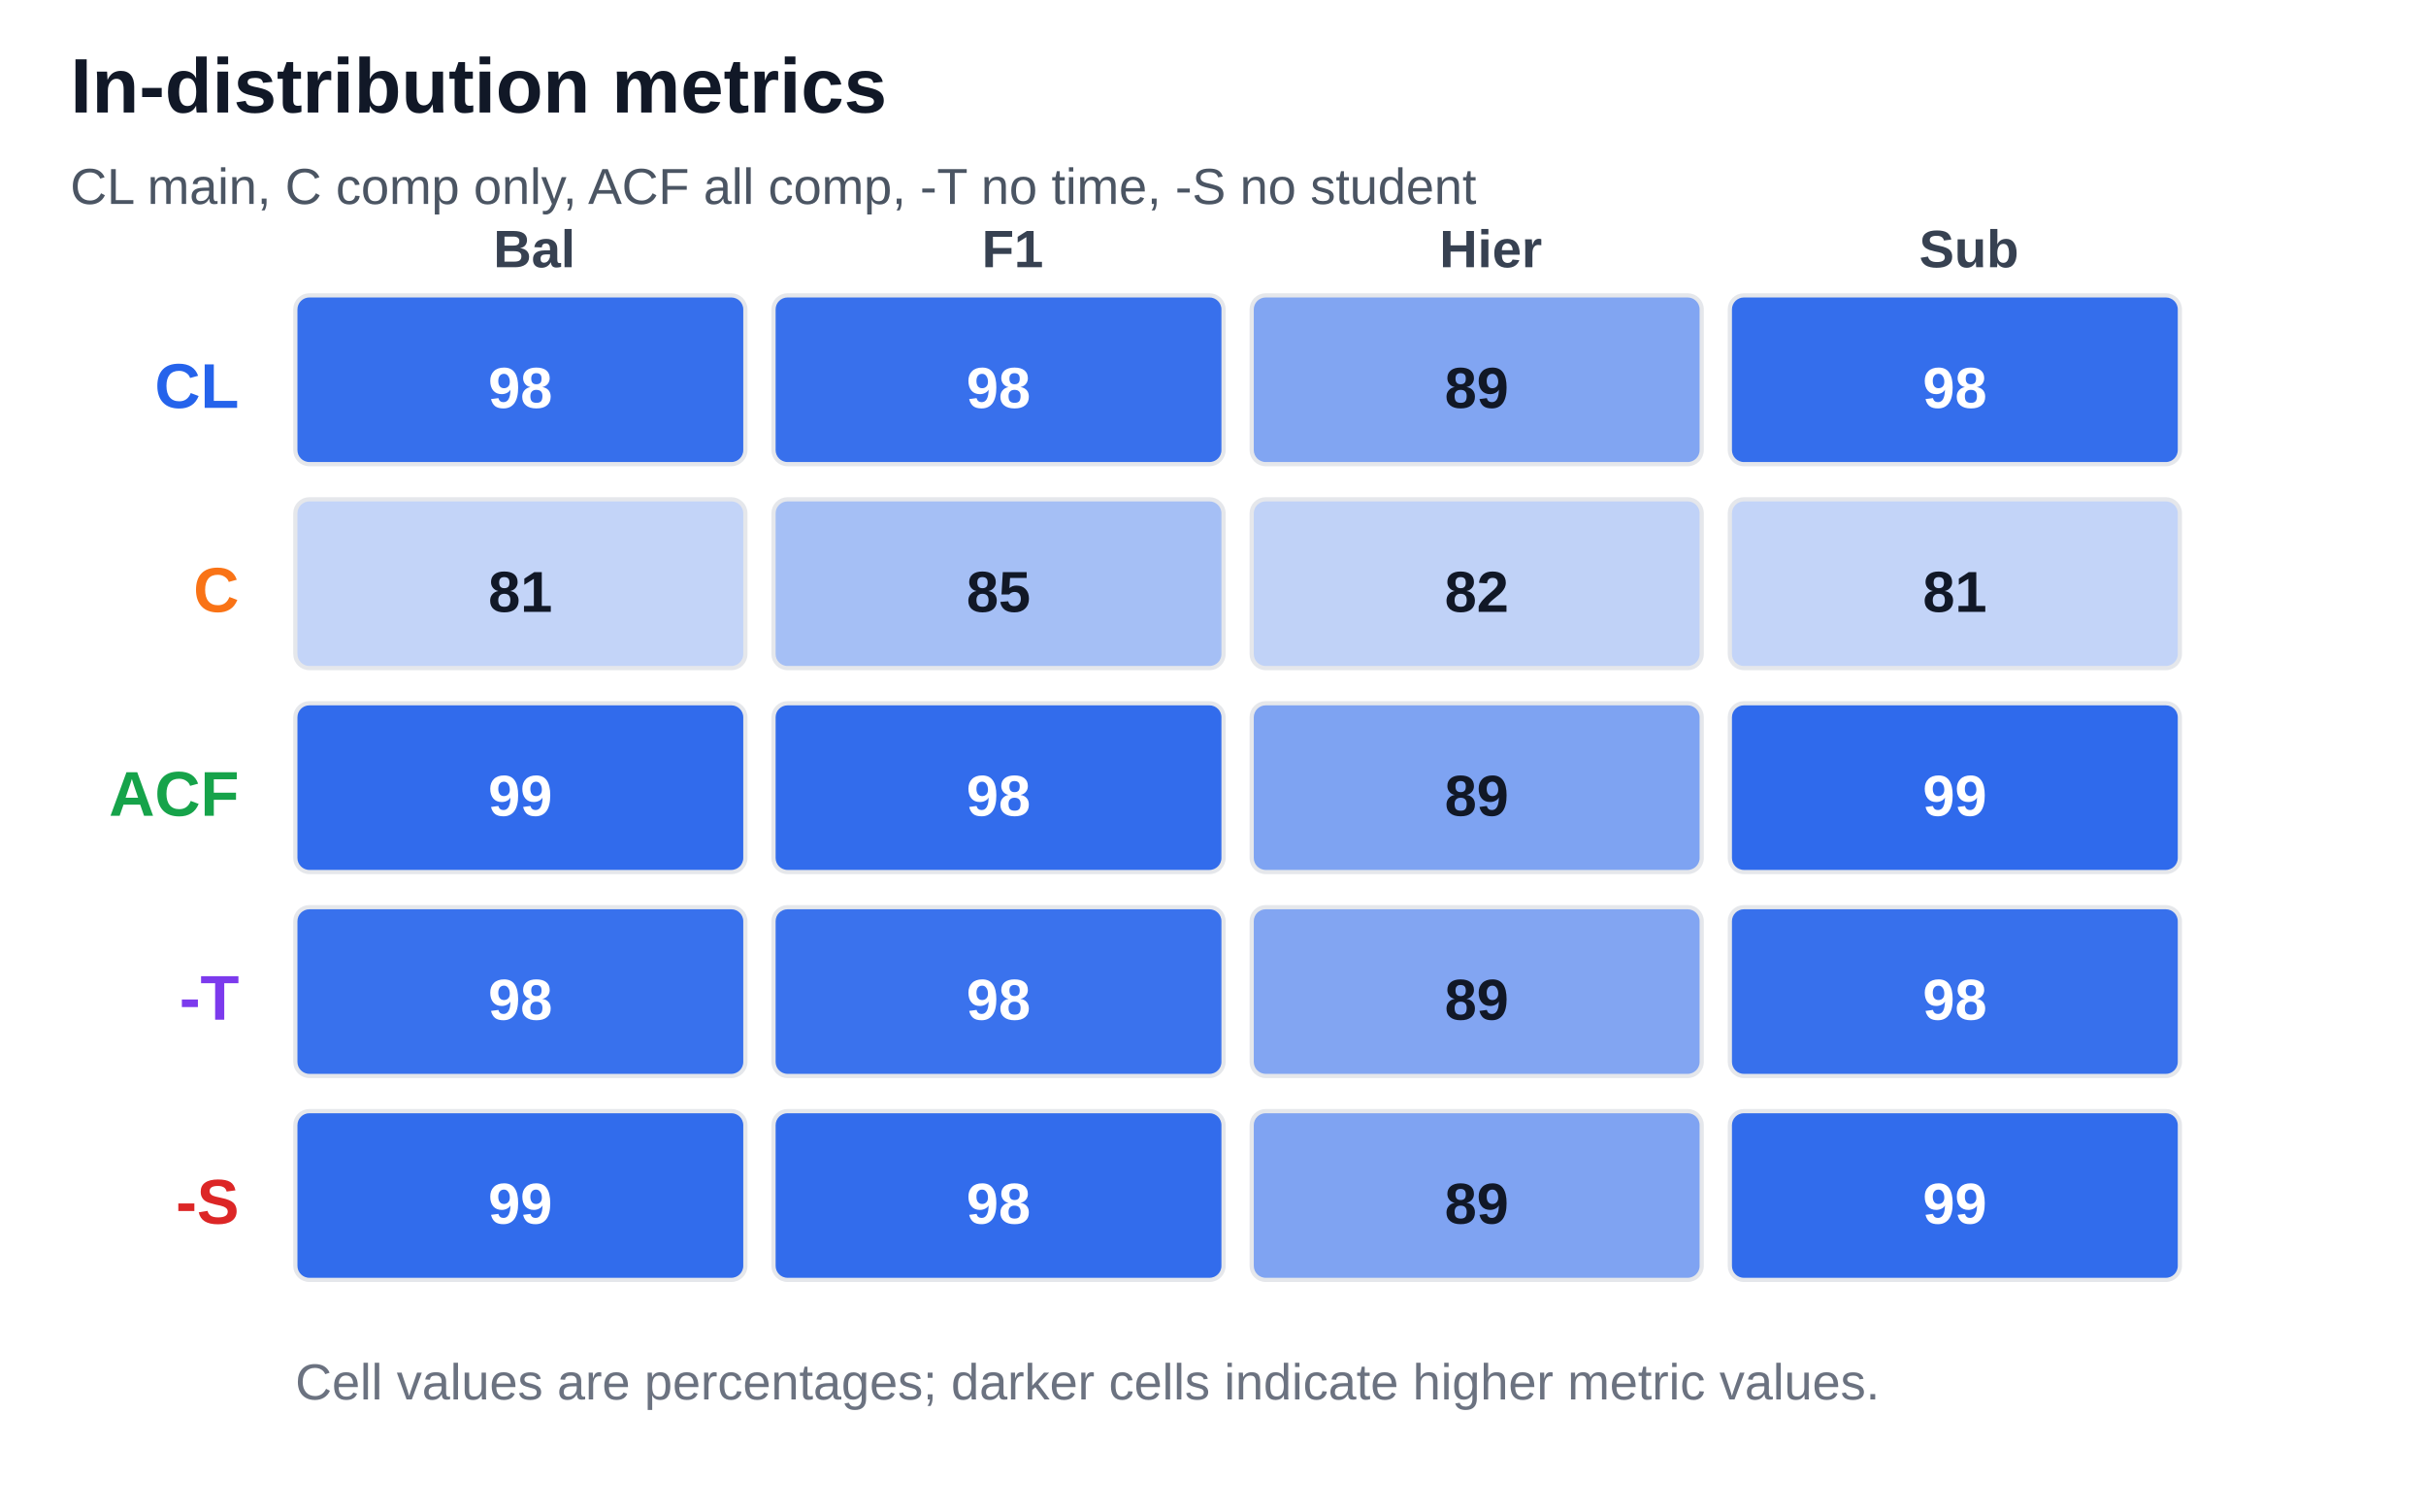
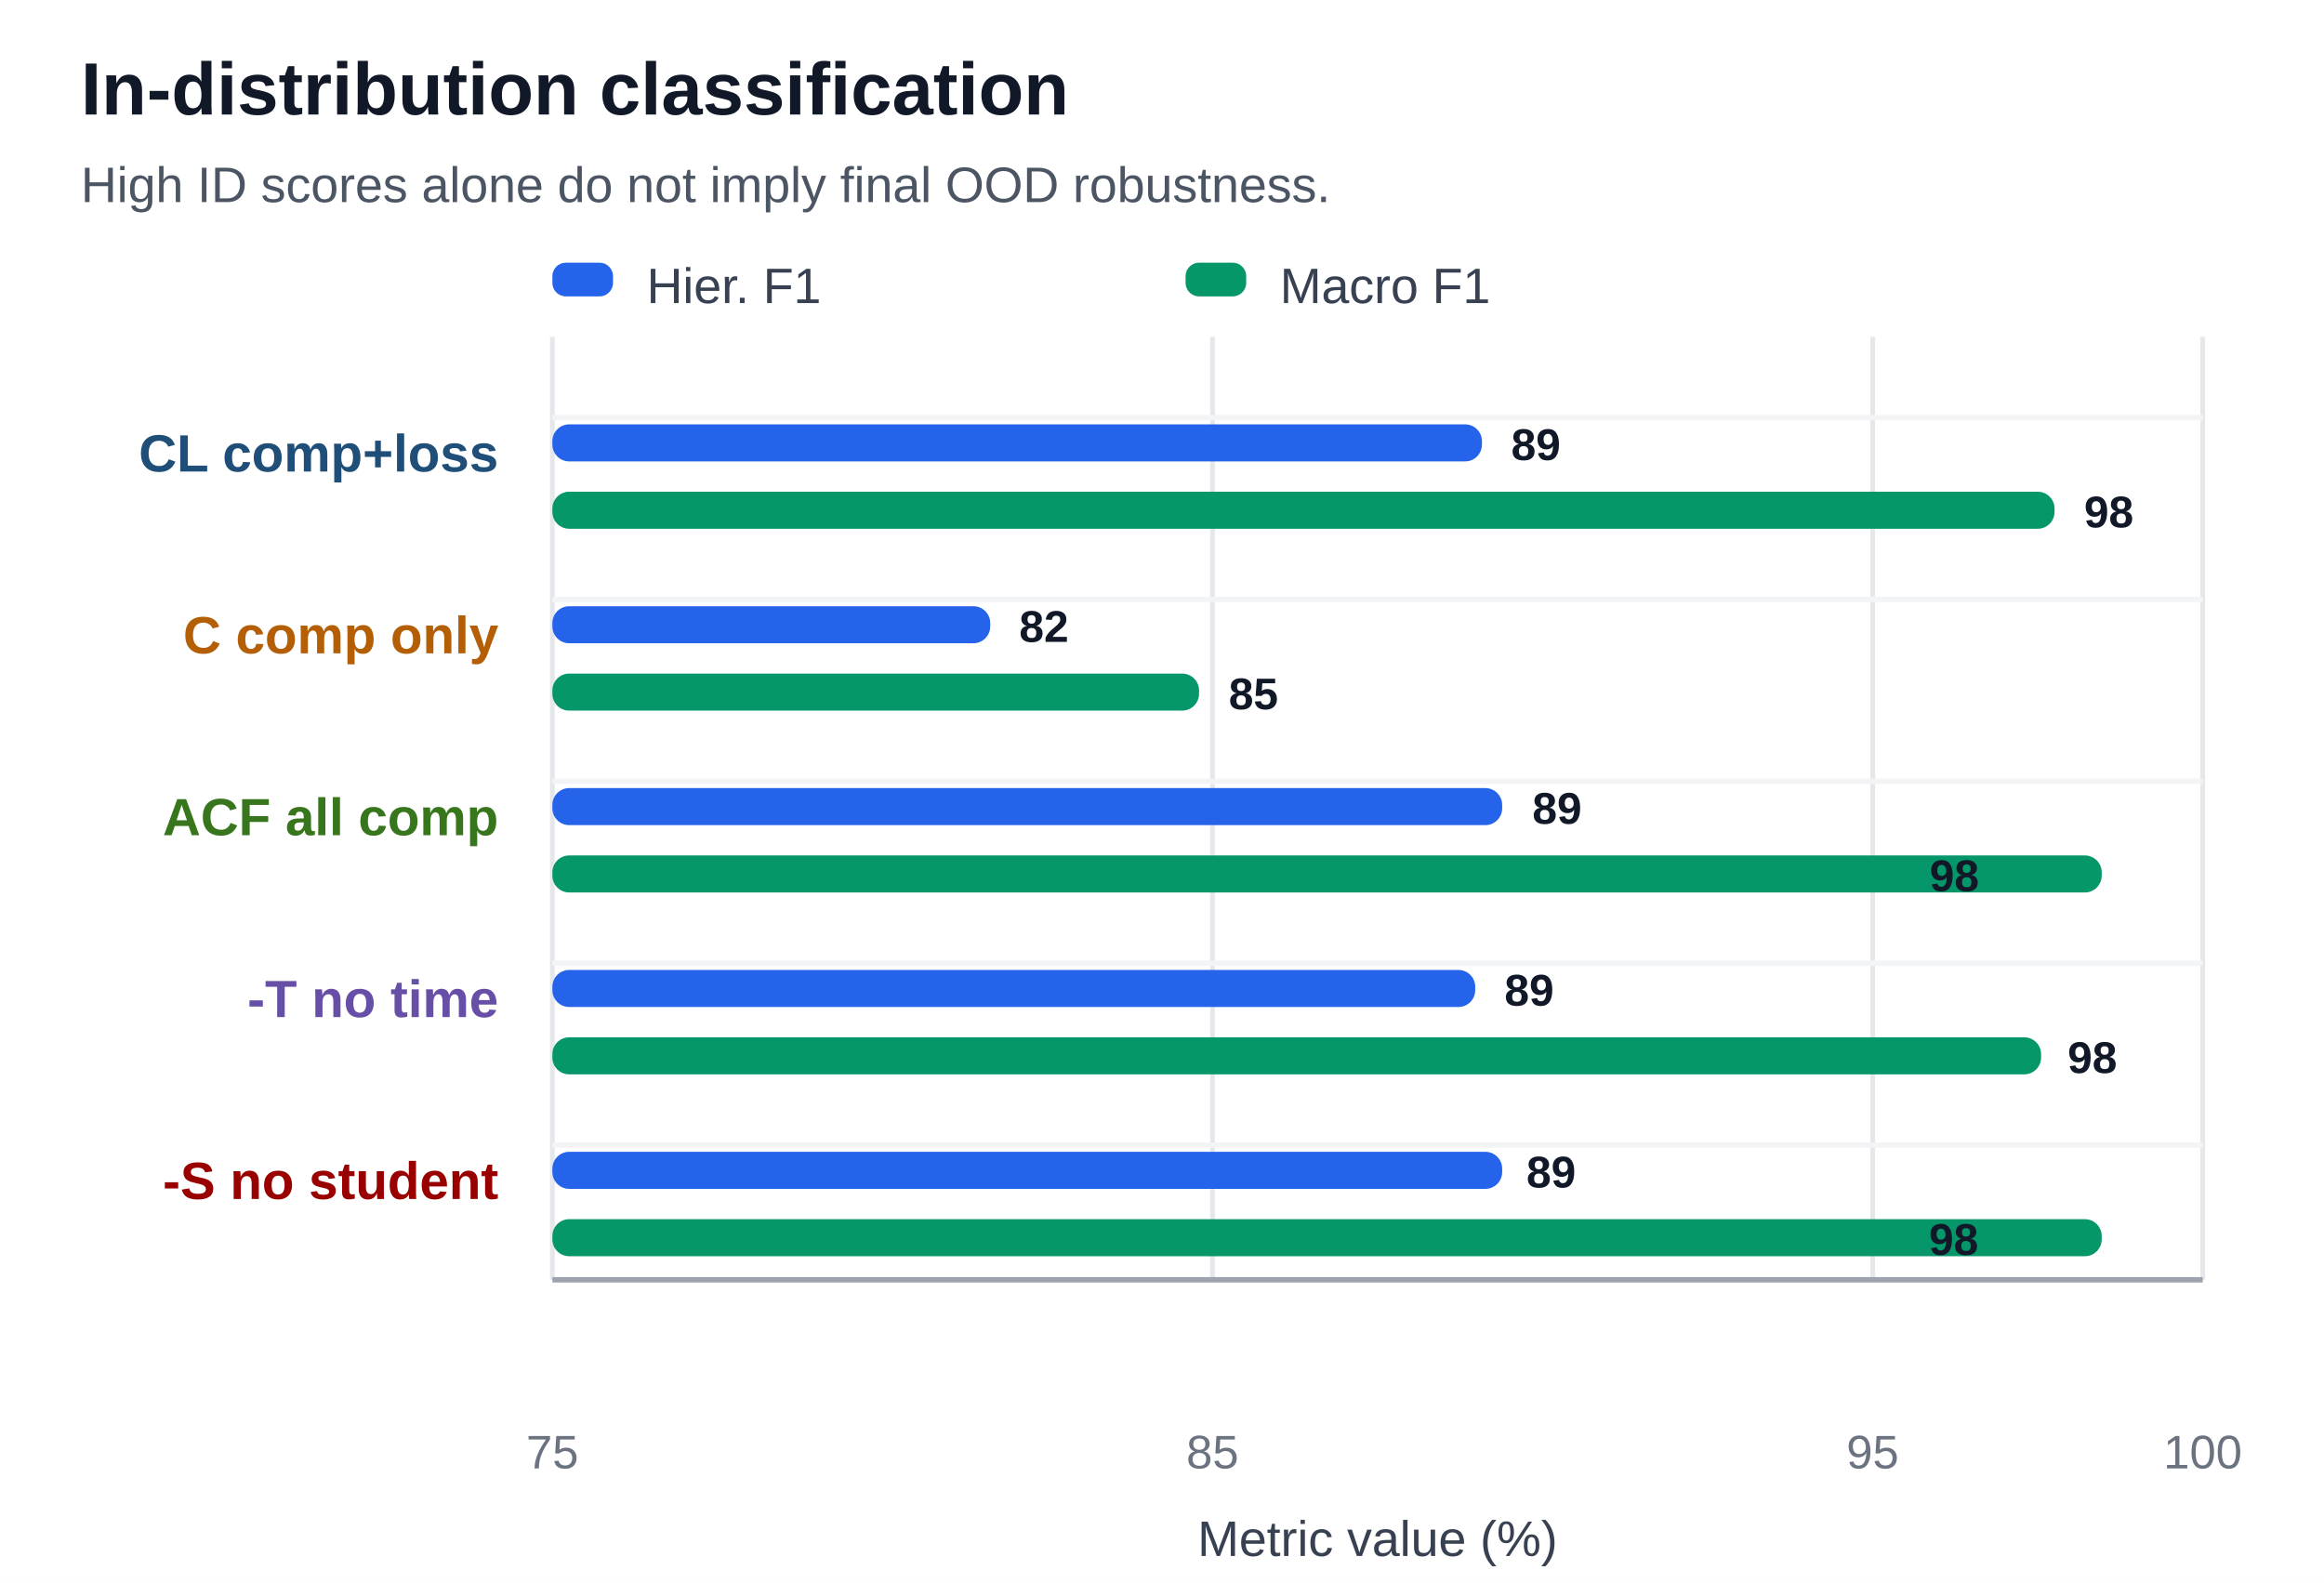
- <svg xmlns="http://www.w3.org/2000/svg" width="3.45in" height="2.15in" viewBox="0 0 345 215">
-   <rect width="345" height="215" fill="#ffffff" />
-   <text x="10" y="16" font-family="Arial, sans-serif" font-size="11" font-weight="700" fill="#111827">In-distribution metrics</text>
-   <text x="10" y="29" font-family="Arial, sans-serif" font-size="7.2" fill="#4b5563">CL main, C comp only, ACF all comp, -T no time, -S no student</text>
-   <text x="76" y="38" text-anchor="middle" font-family="Arial, sans-serif" font-size="7.5" font-weight="700" fill="#374151">Bal</text>
-   <text x="144" y="38" text-anchor="middle" font-family="Arial, sans-serif" font-size="7.5" font-weight="700" fill="#374151">F1</text>
-   <text x="212" y="38" text-anchor="middle" font-family="Arial, sans-serif" font-size="7.5" font-weight="700" fill="#374151">Hier</text>
-   <text x="280" y="38" text-anchor="middle" font-family="Arial, sans-serif" font-size="7.5" font-weight="700" fill="#374151">Sub</text>
-   <text x="34" y="58" text-anchor="end" font-family="Arial, sans-serif" font-size="9" font-weight="700" fill="#2563eb">CL</text>
-   <rect x="42" y="42" width="64" height="24" rx="2" fill="#366fec" stroke="#e5e7eb" stroke-width="0.6" />
-   <text x="74" y="58" text-anchor="middle" font-family="Arial, sans-serif" font-size="8.2" font-weight="700" fill="#ffffff">98</text>
-   <rect x="110" y="42" width="64" height="24" rx="2" fill="#3870ec" stroke="#e5e7eb" stroke-width="0.6" />
-   <text x="142" y="58" text-anchor="middle" font-family="Arial, sans-serif" font-size="8.2" font-weight="700" fill="#ffffff">98</text>
-   <rect x="178" y="42" width="64" height="24" rx="2" fill="#81a5f2" stroke="#e5e7eb" stroke-width="0.6" />
-   <text x="210" y="58" text-anchor="middle" font-family="Arial, sans-serif" font-size="8.2" font-weight="700" fill="#111827">89</text>
-   <rect x="246" y="42" width="64" height="24" rx="2" fill="#346eec" stroke="#e5e7eb" stroke-width="0.6" />
-   <text x="278" y="58" text-anchor="middle" font-family="Arial, sans-serif" font-size="8.2" font-weight="700" fill="#ffffff">98</text>
-   <text x="34" y="87" text-anchor="end" font-family="Arial, sans-serif" font-size="9" font-weight="700" fill="#f97316">C</text>
-   <rect x="42" y="71" width="64" height="24" rx="2" fill="#c3d4f8" stroke="#e5e7eb" stroke-width="0.6" />
-   <text x="74" y="87" text-anchor="middle" font-family="Arial, sans-serif" font-size="8.2" font-weight="700" fill="#111827">81</text>
-   <rect x="110" y="71" width="64" height="24" rx="2" fill="#a5bff5" stroke="#e5e7eb" stroke-width="0.6" />
-   <text x="142" y="87" text-anchor="middle" font-family="Arial, sans-serif" font-size="8.2" font-weight="700" fill="#111827">85</text>
-   <rect x="178" y="71" width="64" height="24" rx="2" fill="#c0d2f7" stroke="#e5e7eb" stroke-width="0.6" />
-   <text x="210" y="87" text-anchor="middle" font-family="Arial, sans-serif" font-size="8.2" font-weight="700" fill="#111827">82</text>
-   <rect x="246" y="71" width="64" height="24" rx="2" fill="#c3d4f8" stroke="#e5e7eb" stroke-width="0.6" />
-   <text x="278" y="87" text-anchor="middle" font-family="Arial, sans-serif" font-size="8.2" font-weight="700" fill="#111827">81</text>
-   <text x="34" y="116" text-anchor="end" font-family="Arial, sans-serif" font-size="9" font-weight="700" fill="#16a34a">ACF</text>
-   <rect x="42" y="100" width="64" height="24" rx="2" fill="#316bec" stroke="#e5e7eb" stroke-width="0.6" />
-   <text x="74" y="116" text-anchor="middle" font-family="Arial, sans-serif" font-size="8.2" font-weight="700" fill="#ffffff">99</text>
-   <rect x="110" y="100" width="64" height="24" rx="2" fill="#326cec" stroke="#e5e7eb" stroke-width="0.6" />
-   <text x="142" y="116" text-anchor="middle" font-family="Arial, sans-serif" font-size="8.2" font-weight="700" fill="#ffffff">98</text>
-   <rect x="178" y="100" width="64" height="24" rx="2" fill="#7ea3f2" stroke="#e5e7eb" stroke-width="0.6" />
-   <text x="210" y="116" text-anchor="middle" font-family="Arial, sans-serif" font-size="8.2" font-weight="700" fill="#111827">89</text>
-   <rect x="246" y="100" width="64" height="24" rx="2" fill="#2f6aec" stroke="#e5e7eb" stroke-width="0.6" />
-   <text x="278" y="116" text-anchor="middle" font-family="Arial, sans-serif" font-size="8.2" font-weight="700" fill="#ffffff">99</text>
-   <text x="34" y="145" text-anchor="end" font-family="Arial, sans-serif" font-size="9" font-weight="700" fill="#7c3aed">-T</text>
-   <rect x="42" y="129" width="64" height="24" rx="2" fill="#3871ed" stroke="#e5e7eb" stroke-width="0.6" />
-   <text x="74" y="145" text-anchor="middle" font-family="Arial, sans-serif" font-size="8.2" font-weight="700" fill="#ffffff">98</text>
-   <rect x="110" y="129" width="64" height="24" rx="2" fill="#3a72ed" stroke="#e5e7eb" stroke-width="0.6" />
-   <text x="142" y="145" text-anchor="middle" font-family="Arial, sans-serif" font-size="8.2" font-weight="700" fill="#ffffff">98</text>
-   <rect x="178" y="129" width="64" height="24" rx="2" fill="#82a5f2" stroke="#e5e7eb" stroke-width="0.6" />
-   <text x="210" y="145" text-anchor="middle" font-family="Arial, sans-serif" font-size="8.2" font-weight="700" fill="#111827">89</text>
-   <rect x="246" y="129" width="64" height="24" rx="2" fill="#3770ec" stroke="#e5e7eb" stroke-width="0.6" />
-   <text x="278" y="145" text-anchor="middle" font-family="Arial, sans-serif" font-size="8.2" font-weight="700" fill="#ffffff">98</text>
-   <text x="34" y="174" text-anchor="end" font-family="Arial, sans-serif" font-size="9" font-weight="700" fill="#dc2626">-S</text>
-   <rect x="42" y="158" width="64" height="24" rx="2" fill="#316cec" stroke="#e5e7eb" stroke-width="0.6" />
-   <text x="74" y="174" text-anchor="middle" font-family="Arial, sans-serif" font-size="8.2" font-weight="700" fill="#ffffff">99</text>
-   <rect x="110" y="158" width="64" height="24" rx="2" fill="#326cec" stroke="#e5e7eb" stroke-width="0.6" />
-   <text x="142" y="174" text-anchor="middle" font-family="Arial, sans-serif" font-size="8.2" font-weight="700" fill="#ffffff">98</text>
-   <rect x="178" y="158" width="64" height="24" rx="2" fill="#7fa3f2" stroke="#e5e7eb" stroke-width="0.6" />
-   <text x="210" y="174" text-anchor="middle" font-family="Arial, sans-serif" font-size="8.2" font-weight="700" fill="#111827">89</text>
-   <rect x="246" y="158" width="64" height="24" rx="2" fill="#316cec" stroke="#e5e7eb" stroke-width="0.6" />
-   <text x="278" y="174" text-anchor="middle" font-family="Arial, sans-serif" font-size="8.2" font-weight="700" fill="#ffffff">99</text>
-   <text x="42" y="199" font-family="Arial, sans-serif" font-size="7.2" fill="#6b7280">Cell values are percentages; darker cells indicate higher metric values.</text>
+ <svg xmlns="http://www.w3.org/2000/svg" width="3.45in" height="2.35in" viewBox="0 0 345 235">
+   <rect width="100%" height="100%" fill="#ffffff" />
+   <text x="12" y="17" font-family="Arial, sans-serif" font-size="11" font-weight="700" fill="#111827">In-distribution classification</text>
+   <text x="12" y="30" font-family="Arial, sans-serif" font-size="7.4" fill="#4b5563">High ID scores alone do not imply final OOD robustness.</text>
+   <line x1="82" y1="50" x2="82" y2="190" stroke="#e5e7eb" stroke-width="0.7" />
+   <text x="82" y="218" text-anchor="middle" font-family="Arial, sans-serif" font-size="7" fill="#6b7280">75</text>
+   <line x1="180" y1="50" x2="180" y2="190" stroke="#e5e7eb" stroke-width="0.7" />
+   <text x="180" y="218" text-anchor="middle" font-family="Arial, sans-serif" font-size="7" fill="#6b7280">85</text>
+   <line x1="278" y1="50" x2="278" y2="190" stroke="#e5e7eb" stroke-width="0.7" />
+   <text x="278" y="218" text-anchor="middle" font-family="Arial, sans-serif" font-size="7" fill="#6b7280">95</text>
+   <line x1="327" y1="50" x2="327" y2="190" stroke="#e5e7eb" stroke-width="0.7" />
+   <text x="327" y="218" text-anchor="middle" font-family="Arial, sans-serif" font-size="7" fill="#6b7280">100</text>
+   <line x1="82" y1="190" x2="327" y2="190" stroke="#9ca3af" stroke-width="0.8" />
+   <rect x="82" y="39" width="9" height="5" rx="2" fill="#2563eb" />
+   <text x="96" y="45" font-family="Arial, sans-serif" font-size="7.4" fill="#374151">Hier. F1</text>
+   <rect x="176" y="39" width="9" height="5" rx="2" fill="#059669" />
+   <text x="190" y="45" font-family="Arial, sans-serif" font-size="7.4" fill="#374151">Macro F1</text>
+   <text x="74" y="70" text-anchor="end" font-family="Arial, sans-serif" font-size="7.8" font-weight="700" fill="#1f4e79">CL  comp+loss</text>
+   <line x1="82" y1="62" x2="327" y2="62" stroke="#f3f4f6" stroke-width="0.8" />
+   <rect x="82" y="63" width="138" height="5.5" rx="2.5" fill="#2563eb" />
+   <rect x="82" y="73" width="223" height="5.5" rx="2.5" fill="#059669" />
+   <text x="224.338" y="68.3" text-anchor="start" font-family="Arial, sans-serif" font-size="6.6" font-weight="700" fill="#111827">89</text>
+   <text x="309.387" y="78.3" text-anchor="start" font-family="Arial, sans-serif" font-size="6.6" font-weight="700" fill="#111827">98</text>
+   <text x="74" y="97" text-anchor="end" font-family="Arial, sans-serif" font-size="7.8" font-weight="700" fill="#b45f06">C  comp only</text>
+   <line x1="82" y1="89" x2="327" y2="89" stroke="#f3f4f6" stroke-width="0.8" />
+   <rect x="82" y="90" width="65" height="5.5" rx="2.5" fill="#2563eb" />
+   <rect x="82" y="100" width="96" height="5.5" rx="2.5" fill="#059669" />
+   <text x="151.303" y="95.3" text-anchor="start" font-family="Arial, sans-serif" font-size="6.6" font-weight="700" fill="#111827">82</text>
+   <text x="182.409" y="105.3" text-anchor="start" font-family="Arial, sans-serif" font-size="6.6" font-weight="700" fill="#111827">85</text>
+   <text x="74" y="124" text-anchor="end" font-family="Arial, sans-serif" font-size="7.8" font-weight="700" fill="#38761d">ACF  all comp</text>
+   <line x1="82" y1="116" x2="327" y2="116" stroke="#f3f4f6" stroke-width="0.8" />
+   <rect x="82" y="117" width="141" height="5.5" rx="2.5" fill="#2563eb" />
+   <rect x="82" y="127" width="230" height="5.5" rx="2.5" fill="#059669" />
+   <text x="227.48" y="122.3" text-anchor="start" font-family="Arial, sans-serif" font-size="6.6" font-weight="700" fill="#111827">89</text>
+   <text x="293.792" y="132.3" text-anchor="end" font-family="Arial, sans-serif" font-size="6.6" font-weight="700" fill="#111827">98</text>
+   <text x="74" y="151" text-anchor="end" font-family="Arial, sans-serif" font-size="7.8" font-weight="700" fill="#674ea7">-T  no time</text>
+   <line x1="82" y1="143" x2="327" y2="143" stroke="#f3f4f6" stroke-width="0.8" />
+   <rect x="82" y="144" width="137" height="5.5" rx="2.5" fill="#2563eb" />
+   <rect x="82" y="154" width="221" height="5.5" rx="2.5" fill="#059669" />
+   <text x="223.344" y="149.3" text-anchor="start" font-family="Arial, sans-serif" font-size="6.6" font-weight="700" fill="#111827">89</text>
+   <text x="306.938" y="159.3" text-anchor="start" font-family="Arial, sans-serif" font-size="6.6" font-weight="700" fill="#111827">98</text>
+   <text x="74" y="178" text-anchor="end" font-family="Arial, sans-serif" font-size="7.8" font-weight="700" fill="#990000">-S  no student</text>
+   <line x1="82" y1="170" x2="327" y2="170" stroke="#f3f4f6" stroke-width="0.8" />
+   <rect x="82" y="171" width="141" height="5.5" rx="2.5" fill="#2563eb" />
+   <rect x="82" y="181" width="230" height="5.5" rx="2.5" fill="#059669" />
+   <text x="226.604" y="176.3" text-anchor="start" font-family="Arial, sans-serif" font-size="6.6" font-weight="700" fill="#111827">89</text>
+   <text x="293.69" y="186.3" text-anchor="end" font-family="Arial, sans-serif" font-size="6.6" font-weight="700" fill="#111827">98</text>
+   <text x="204.5" y="231" text-anchor="middle" font-family="Arial, sans-serif" font-size="7.4" fill="#374151">Metric value (%)</text>
</svg>
